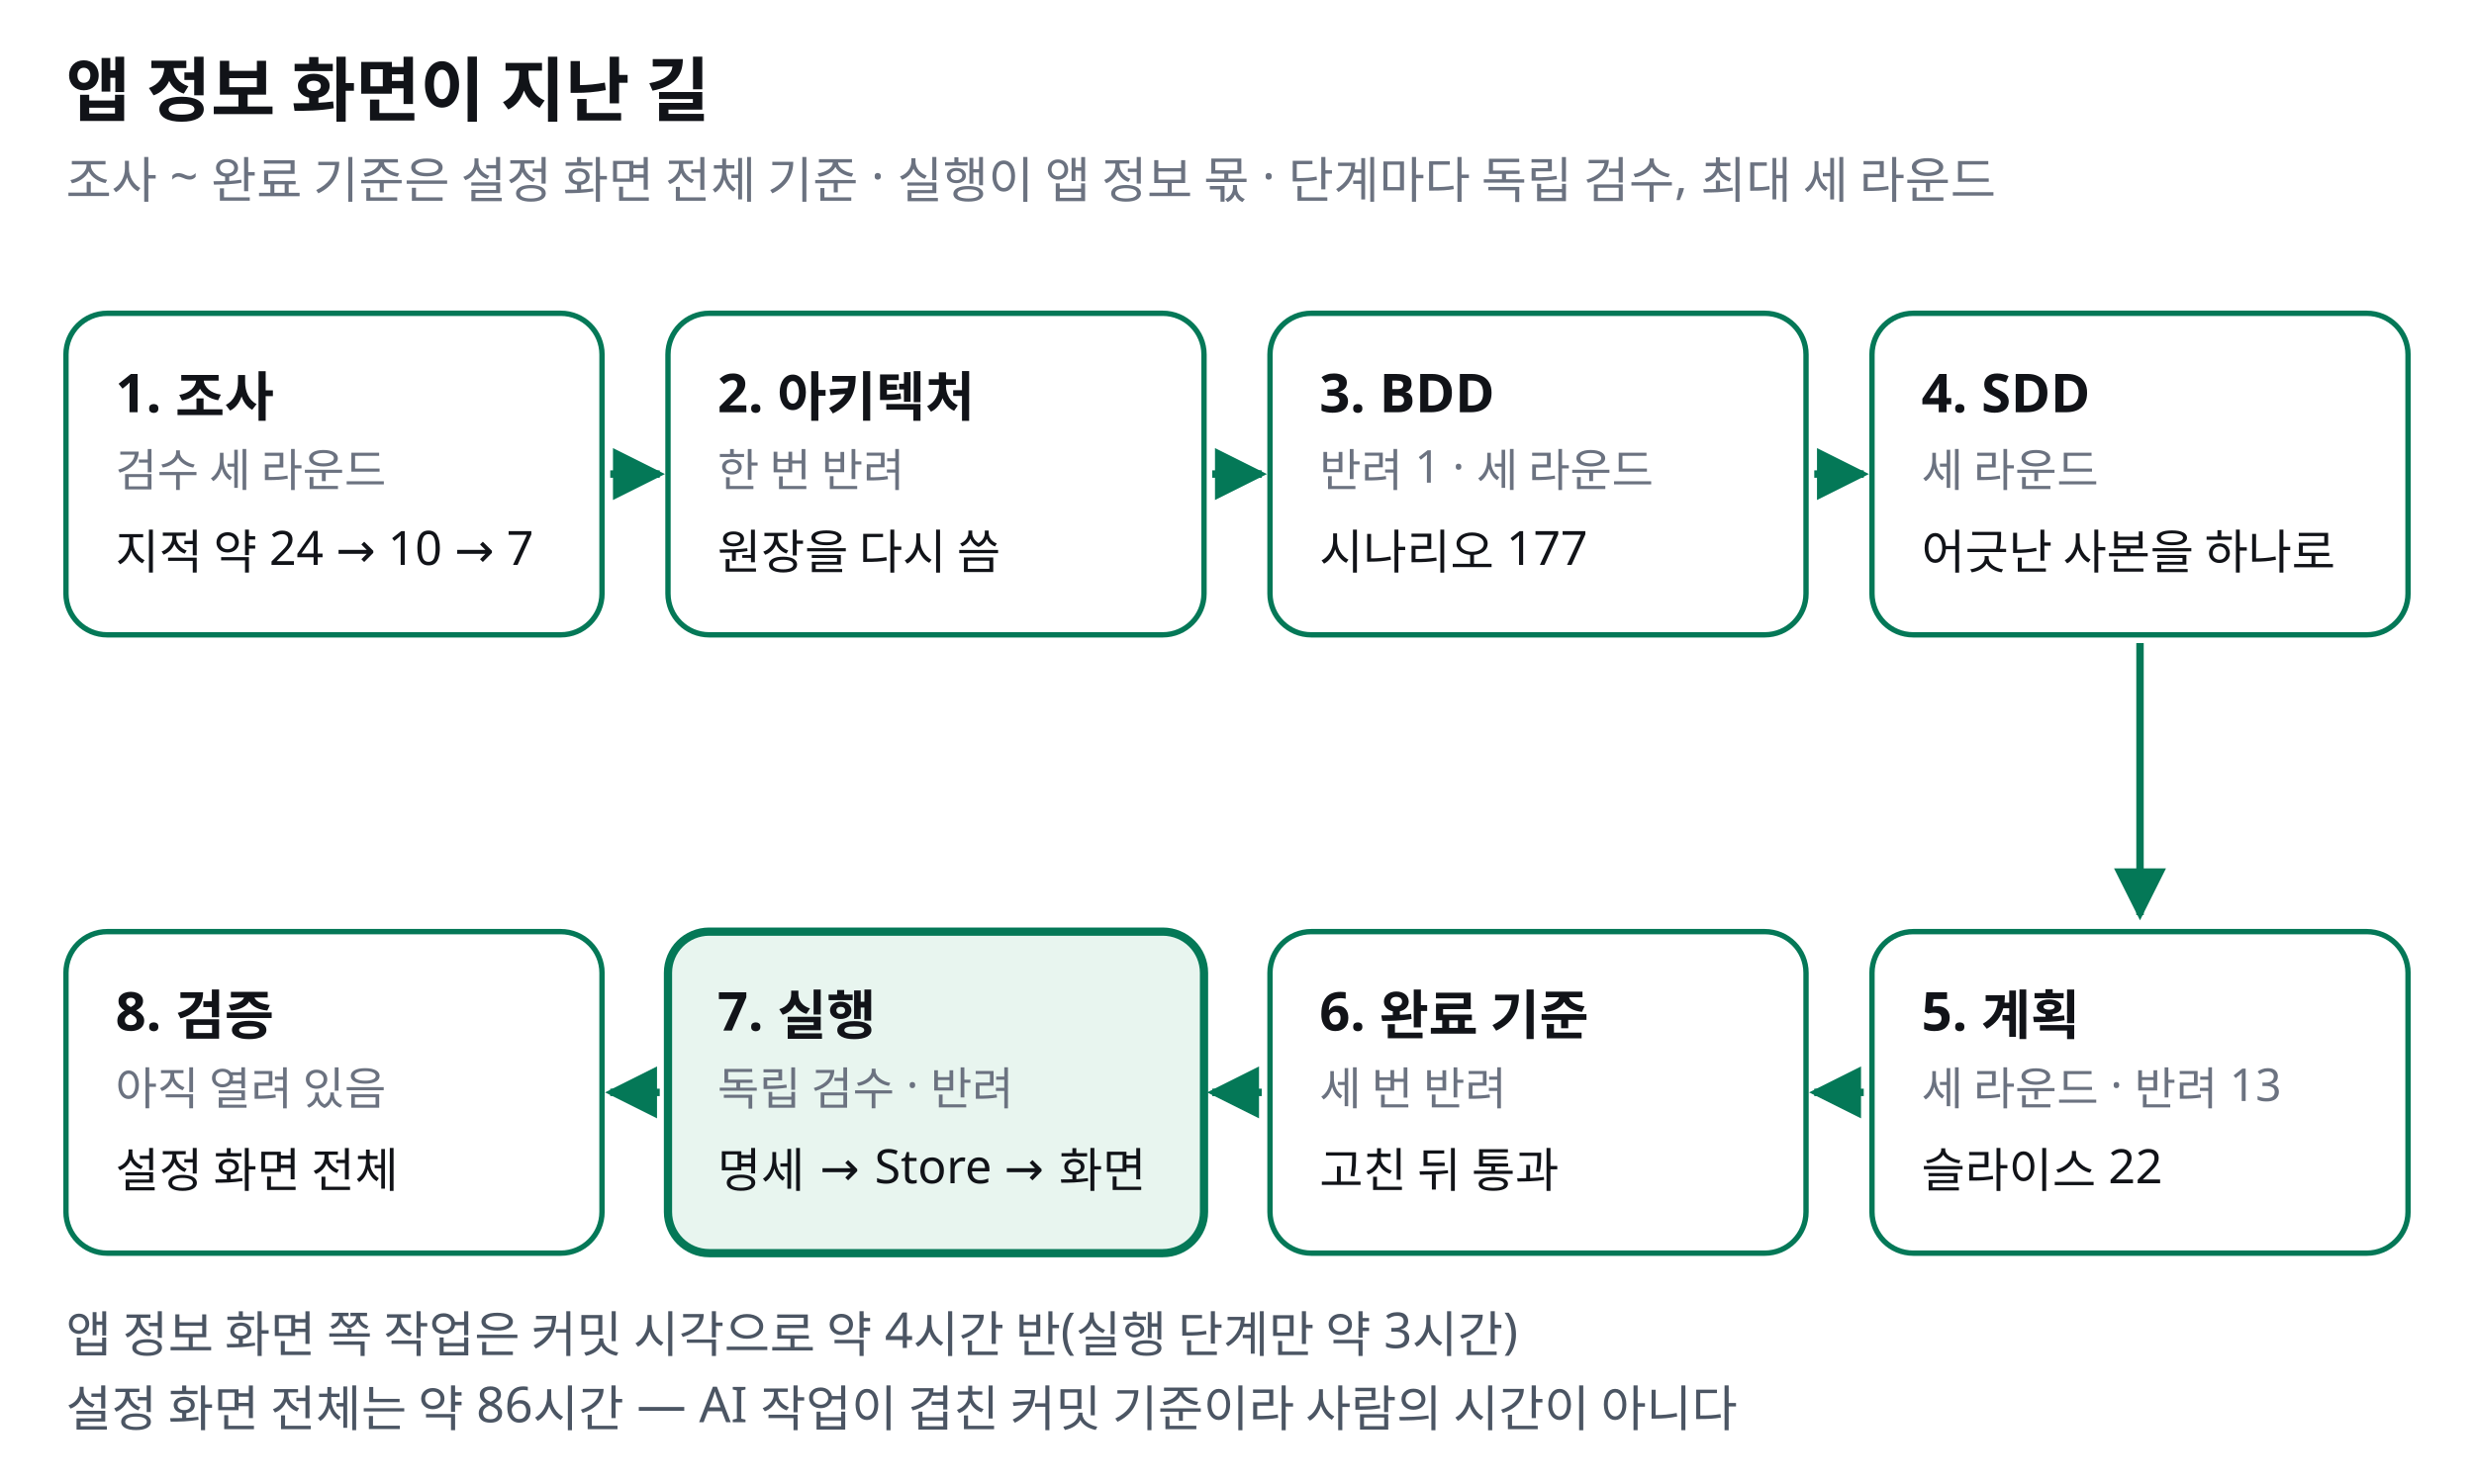
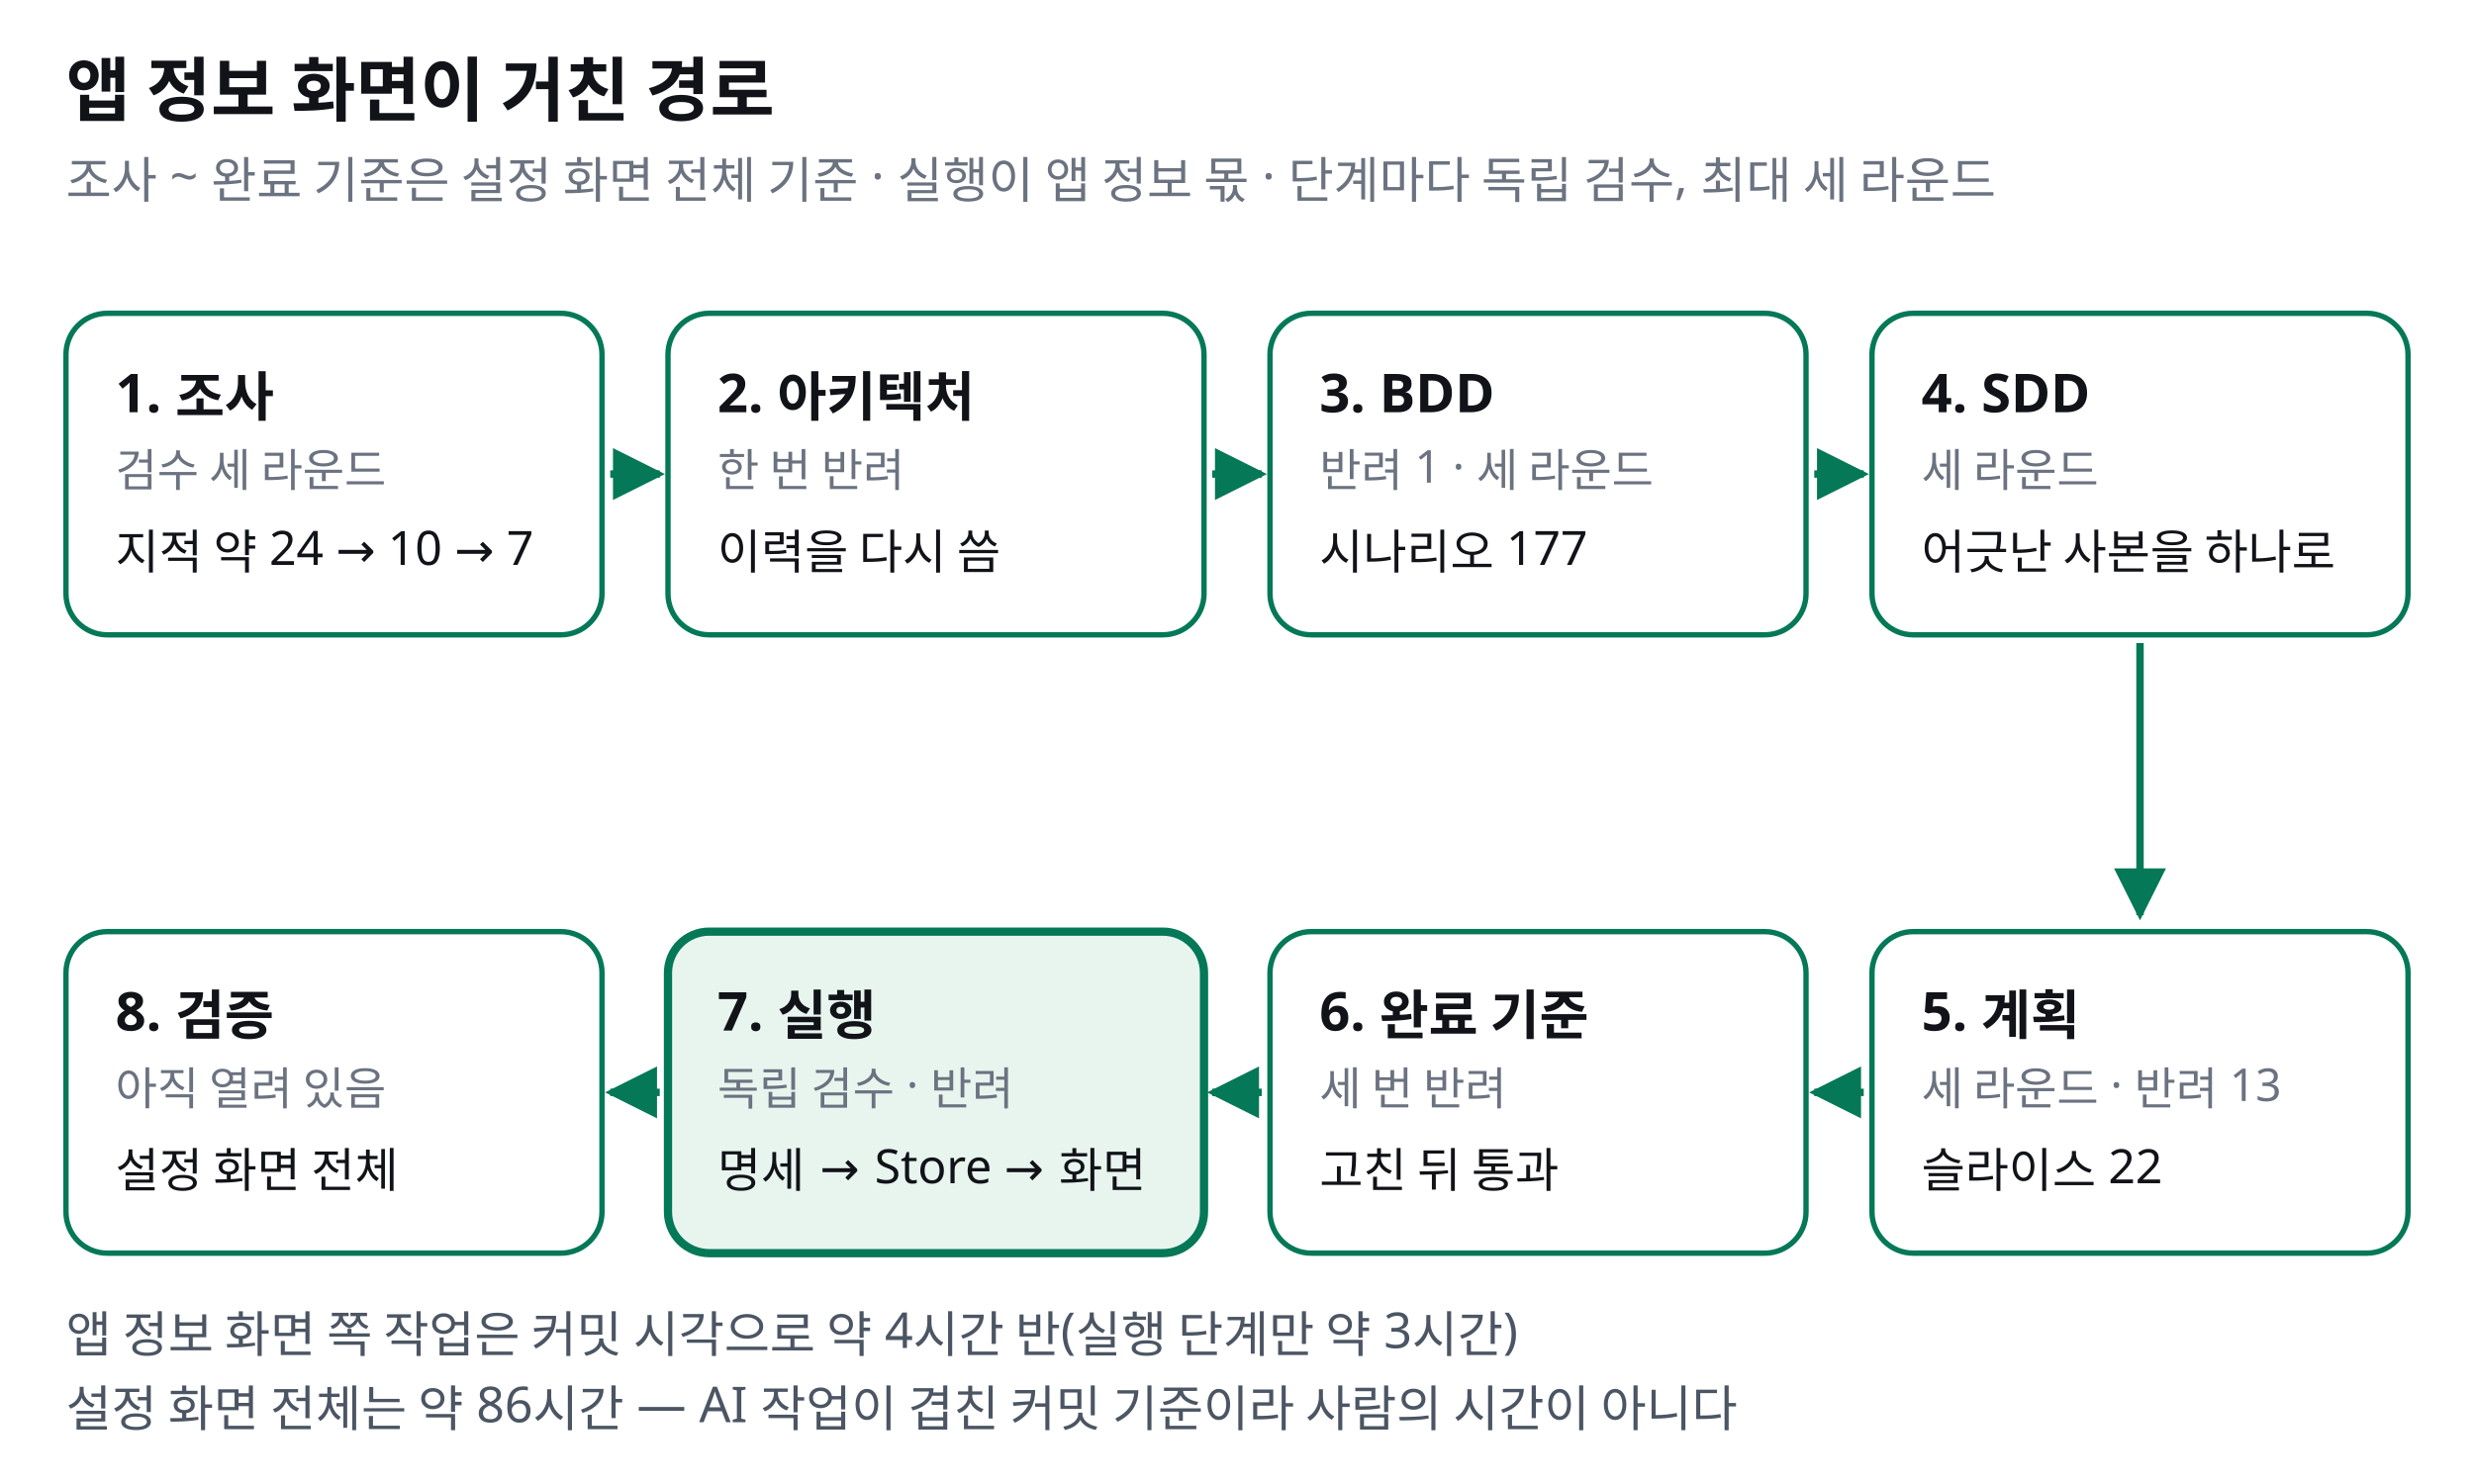
<svg xmlns="http://www.w3.org/2000/svg" viewBox="0 0 600 360" width="600" height="360" role="img" aria-labelledby="t d">
  <rect width="600" height="360" fill="#ffffff" />
  <g font-family="Pretendard, 'Apple SD Gothic Neo', 'Noto Sans KR', 'Malgun Gothic', sans-serif">
    <defs>
      <marker id="t-ah" viewBox="0 0 10 10" refX="9" refY="5" markerWidth="7" markerHeight="7" orient="auto-start-reverse">
        <path d="M0,0 L10,5 L0,10 z" fill="#047857" />
      </marker>
    </defs>
-     <text x="16" y="28" font-size="17" fill="#111318" font-weight="700">앱 정보 화면이 지난 길</text>
+     <text x="16" y="28" font-size="17" fill="#111318" font-weight="700">앱 정보 화면이 거친 경로</text>
    <text x="16" y="48" font-size="12" fill="#6b7280">조사 ~ 완료 기준은 설정 화면 전체 기준 · 실행이 앱 정보 몫 · 단계마다 독립 검수, 최대 세 라운드</text>
    <rect x="16" y="76" width="130" height="78" rx="10" fill="#ffffff" stroke="#047857" stroke-width="1.3" />
    <text x="28" y="100" font-size="13" fill="#111318" font-weight="700">1. 조사</text>
    <text x="28" y="118" font-size="11" fill="#6b7280">검수 세 라운드</text>
    <text x="28" y="138" font-size="11.5" fill="#111318">지적 약 24 → 10 → 7</text>
    <rect x="162" y="76" width="130" height="78" rx="10" fill="#ffffff" stroke="#047857" stroke-width="1.3" />
    <text x="174" y="100" font-size="13" fill="#111318" font-weight="700">2. 아키텍처</text>
    <text x="174" y="118" font-size="11" fill="#6b7280">한 번 반려</text>
-     <text x="174" y="138" font-size="11.5" fill="#111318">원장을 다시 씀</text>
+     <text x="174" y="138" font-size="11.5" fill="#111318">이력을 다시 씀</text>
    <rect x="308" y="76" width="130" height="78" rx="10" fill="#ffffff" stroke="#047857" stroke-width="1.3" />
    <text x="320" y="100" font-size="13" fill="#111318" font-weight="700">3. BDD</text>
    <text x="320" y="118" font-size="11" fill="#6b7280">반려 1 · 세 라운드</text>
    <text x="320" y="138" font-size="11.5" fill="#111318">시나리오 177</text>
    <rect x="454" y="76" width="130" height="78" rx="10" fill="#ffffff" stroke="#047857" stroke-width="1.3" />
    <text x="466" y="100" font-size="13" fill="#111318" font-weight="700">4. SDD</text>
    <text x="466" y="118" font-size="11" fill="#6b7280">세 라운드</text>
    <text x="466" y="138" font-size="11.5" fill="#111318">어긋난 사본을 하나로</text>
    <rect x="454" y="226" width="130" height="78" rx="10" fill="#ffffff" stroke="#047857" stroke-width="1.3" />
    <text x="466" y="250" font-size="13" fill="#111318" font-weight="700">5. 계획</text>
    <text x="466" y="268" font-size="11" fill="#6b7280">세 라운드 · 반려 13</text>
    <text x="466" y="288" font-size="11.5" fill="#111318">슬라이스 22</text>
    <rect x="308" y="226" width="130" height="78" rx="10" fill="#ffffff" stroke="#047857" stroke-width="1.3" />
    <text x="320" y="250" font-size="13" fill="#111318" font-weight="700">6. 완료 기준</text>
    <text x="320" y="268" font-size="11" fill="#6b7280">세 번 반려</text>
    <text x="320" y="288" font-size="11.5" fill="#111318">고친 뒤 통과</text>
    <rect x="162" y="226" width="130" height="78" rx="10" fill="#e8f5ef" stroke="#047857" stroke-width="2" />
    <text x="174" y="250" font-size="13" fill="#111318" font-weight="700">7. 실행</text>
    <text x="174" y="268" font-size="11" fill="#6b7280">독립 검수 · 반려</text>
    <text x="174" y="288" font-size="11.5" fill="#111318">명세 → Store → 화면</text>
    <rect x="16" y="226" width="130" height="78" rx="10" fill="#ffffff" stroke="#047857" stroke-width="1.3" />
    <text x="28" y="250" font-size="13" fill="#111318" font-weight="700">8. 검증</text>
    <text x="28" y="268" font-size="11" fill="#6b7280">아직 열려 있음</text>
    <text x="28" y="288" font-size="11.5" fill="#111318">설정 화면 전체</text>
    <line x1="148" y1="115" x2="160" y2="115" stroke="#047857" stroke-width="1.8" marker-end="url(#t-ah)" />
    <line x1="294" y1="115" x2="306" y2="115" stroke="#047857" stroke-width="1.8" marker-end="url(#t-ah)" />
    <line x1="440" y1="115" x2="452" y2="115" stroke="#047857" stroke-width="1.8" marker-end="url(#t-ah)" />
    <path d="M519,156 V222" fill="none" stroke="#047857" stroke-width="1.8" marker-end="url(#t-ah)" />
    <line x1="452" y1="265" x2="440" y2="265" stroke="#047857" stroke-width="1.8" marker-end="url(#t-ah)" />
    <line x1="306" y1="265" x2="294" y2="265" stroke="#047857" stroke-width="1.8" marker-end="url(#t-ah)" />
    <line x1="160" y1="265" x2="148" y2="265" stroke="#047857" stroke-width="1.8" marker-end="url(#t-ah)" />
    <text x="16" y="328" font-size="12" fill="#4b5563">앱 정보 화면 쪽 작업은 커밋 시각으로 약 4시간 반(실행 단계만 약 3시간)</text>
    <text x="16" y="346" font-size="12" fill="#4b5563">설정 화면 전체는 약 86시간 — AI 작업이 겹친 커밋 기준이라 사람의 시간이 아니다</text>
  </g>
</svg>
